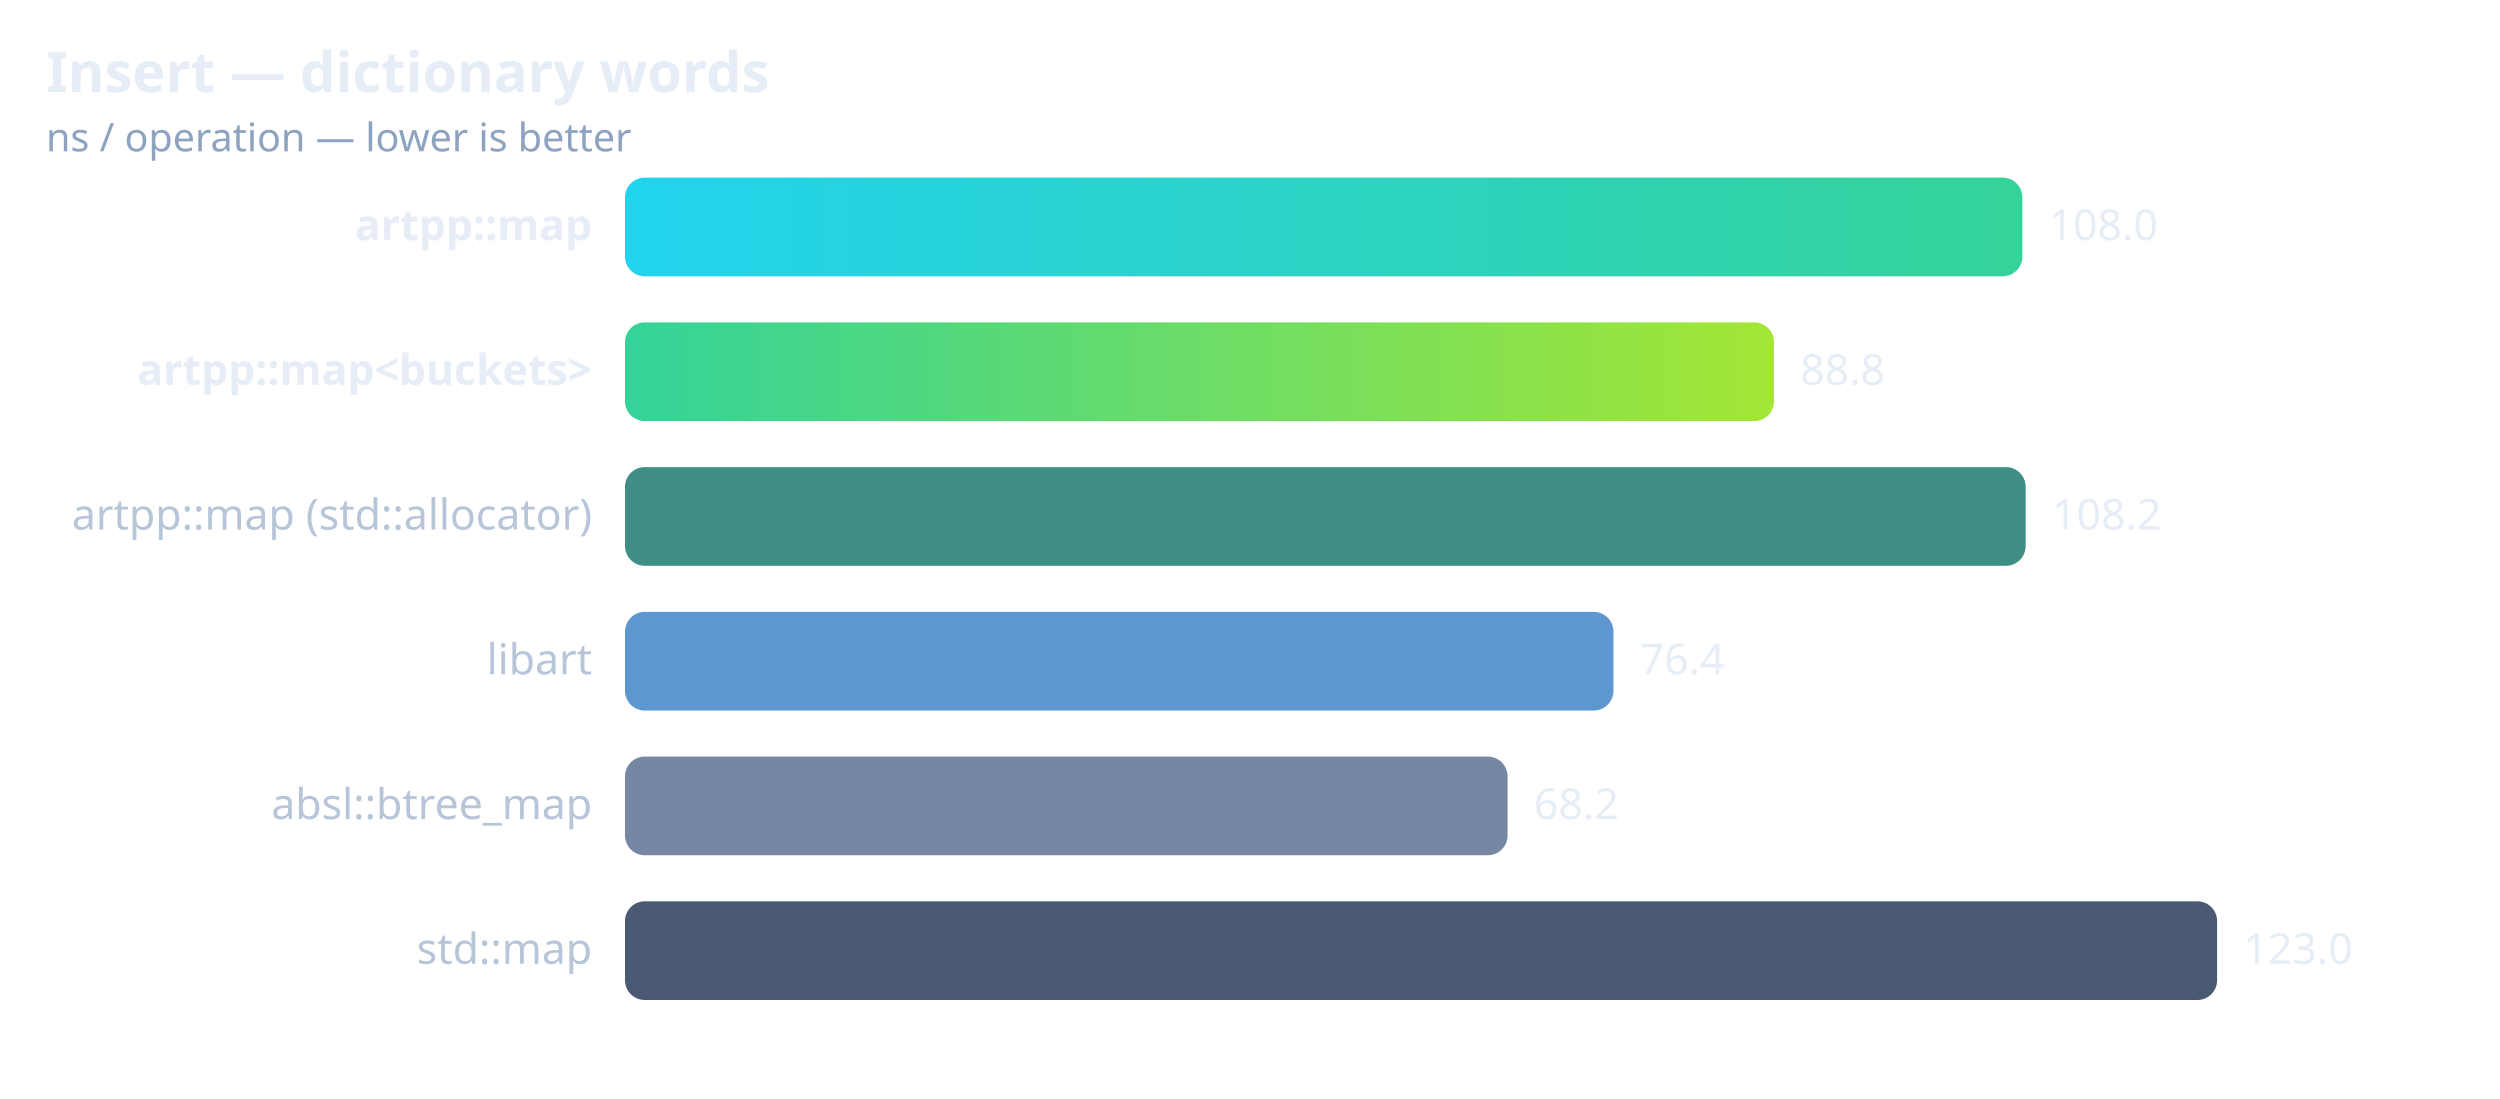
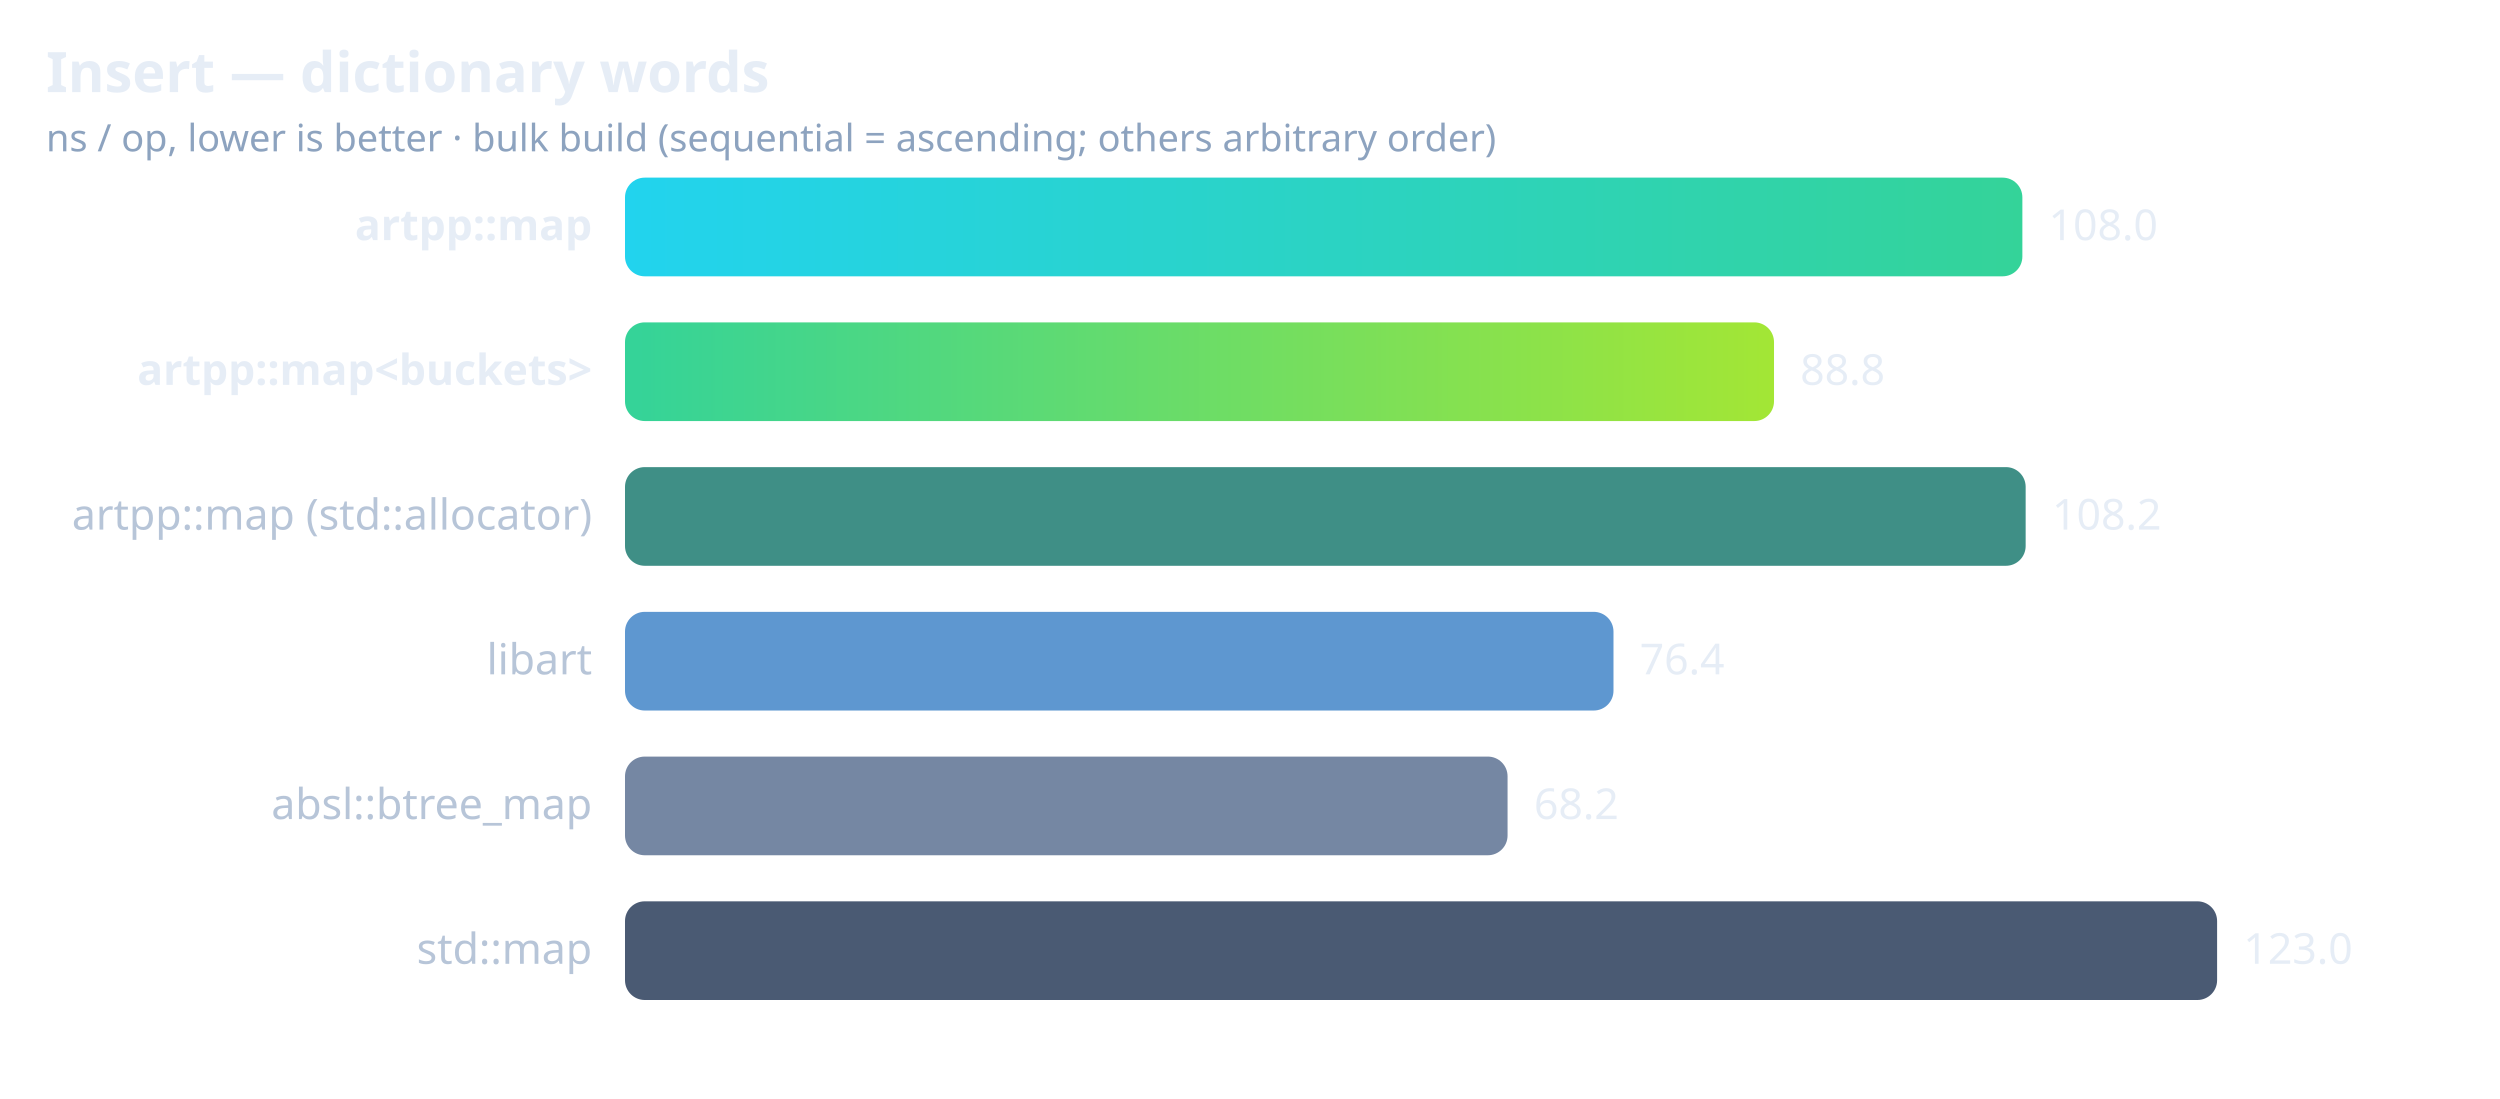
<svg xmlns="http://www.w3.org/2000/svg" viewBox="0 0 760 334" font-family="ui-sans-serif, system-ui, sans-serif" role="img" aria-label="Insert — dictionary words">
  <defs>
    <linearGradient id="hot" x1="0" y1="0" x2="1" y2="0">
      <stop offset="0" stop-color="#22d3ee" />
      <stop offset="1" stop-color="#34d399" />
    </linearGradient>
    <linearGradient id="hot2" x1="0" y1="0" x2="1" y2="0">
      <stop offset="0" stop-color="#34d399" />
      <stop offset="1" stop-color="#a3e635" />
    </linearGradient>
  </defs>
  <text x="14" y="28" font-size="17" font-weight="600" fill="#e6edf6">Insert — dictionary words</text>
-   <text x="14" y="46" font-size="12" fill="#8da3bf">ns / operation — lower is better</text>
+   <text x="14" y="46" font-size="11.5" fill="#8da3bf">ns / op, lower is better · bulk build (sequential = ascending; others arbitrary order)</text>
  <text x="180" y="73.0" font-size="13" font-weight="600" fill="#e6edf6" text-anchor="end">artpp::map</text>
  <rect x="190" y="54" width="424.8" height="30" rx="6" fill="url(#hot)" />
  <text x="622.779" y="73.0" font-size="13" fill="#e6edf6">108.0</text>
  <text x="180" y="117.0" font-size="13" font-weight="600" fill="#e6edf6" text-anchor="end">artpp::map&lt;buckets&gt;</text>
  <rect x="190" y="98" width="349.3" height="30" rx="6" fill="url(#hot2)" />
  <text x="547.267" y="117.0" font-size="13" fill="#e6edf6">88.8</text>
  <text x="180" y="161.0" font-size="13" font-weight="400" fill="#b7c5d8" text-anchor="end">artpp::map (std::allocator)</text>
  <rect x="190" y="142" width="425.8" height="30" rx="6" fill="#3f8f86" />
  <text x="623.841" y="161.0" font-size="13" fill="#e6edf6">108.2</text>
  <text x="180" y="205.0" font-size="13" font-weight="400" fill="#b7c5d8" text-anchor="end">libart</text>
  <rect x="190" y="186" width="300.5" height="30" rx="6" fill="#5e97d0" />
  <text x="498.473" y="205.0" font-size="13" fill="#e6edf6">76.4</text>
  <text x="180" y="249.0" font-size="13" font-weight="400" fill="#b7c5d8" text-anchor="end">absl::btree_map</text>
  <rect x="190" y="230" width="268.3" height="30" rx="6" fill="#7587a3" />
  <text x="466.325" y="249.0" font-size="13" fill="#e6edf6">68.2</text>
  <text x="180" y="293.0" font-size="13" font-weight="400" fill="#b7c5d8" text-anchor="end">std::map</text>
  <rect x="190" y="274" width="484.0" height="30" rx="6" fill="#4a5a73" />
  <text x="682.0" y="293.0" font-size="13" fill="#e6edf6">123.0</text>
</svg>
